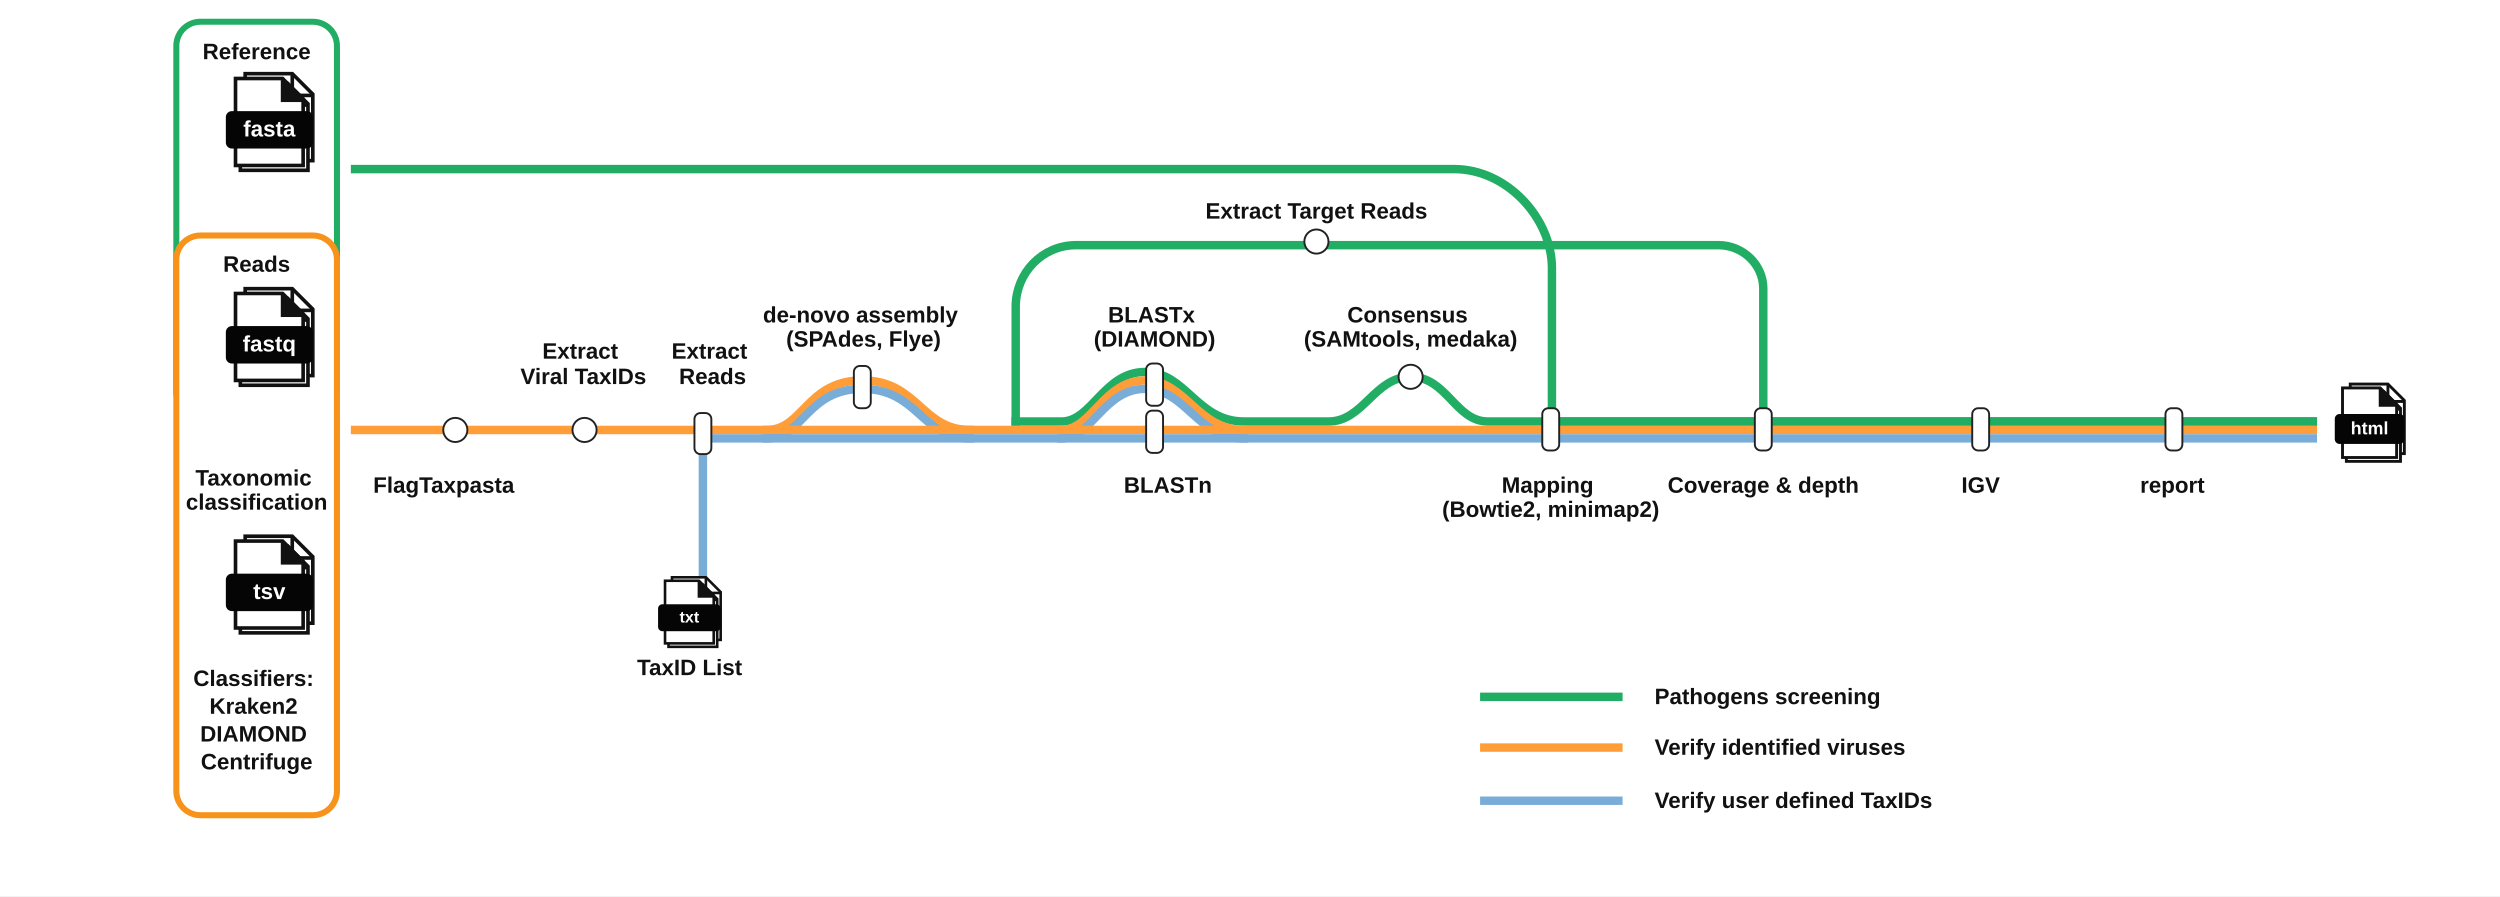
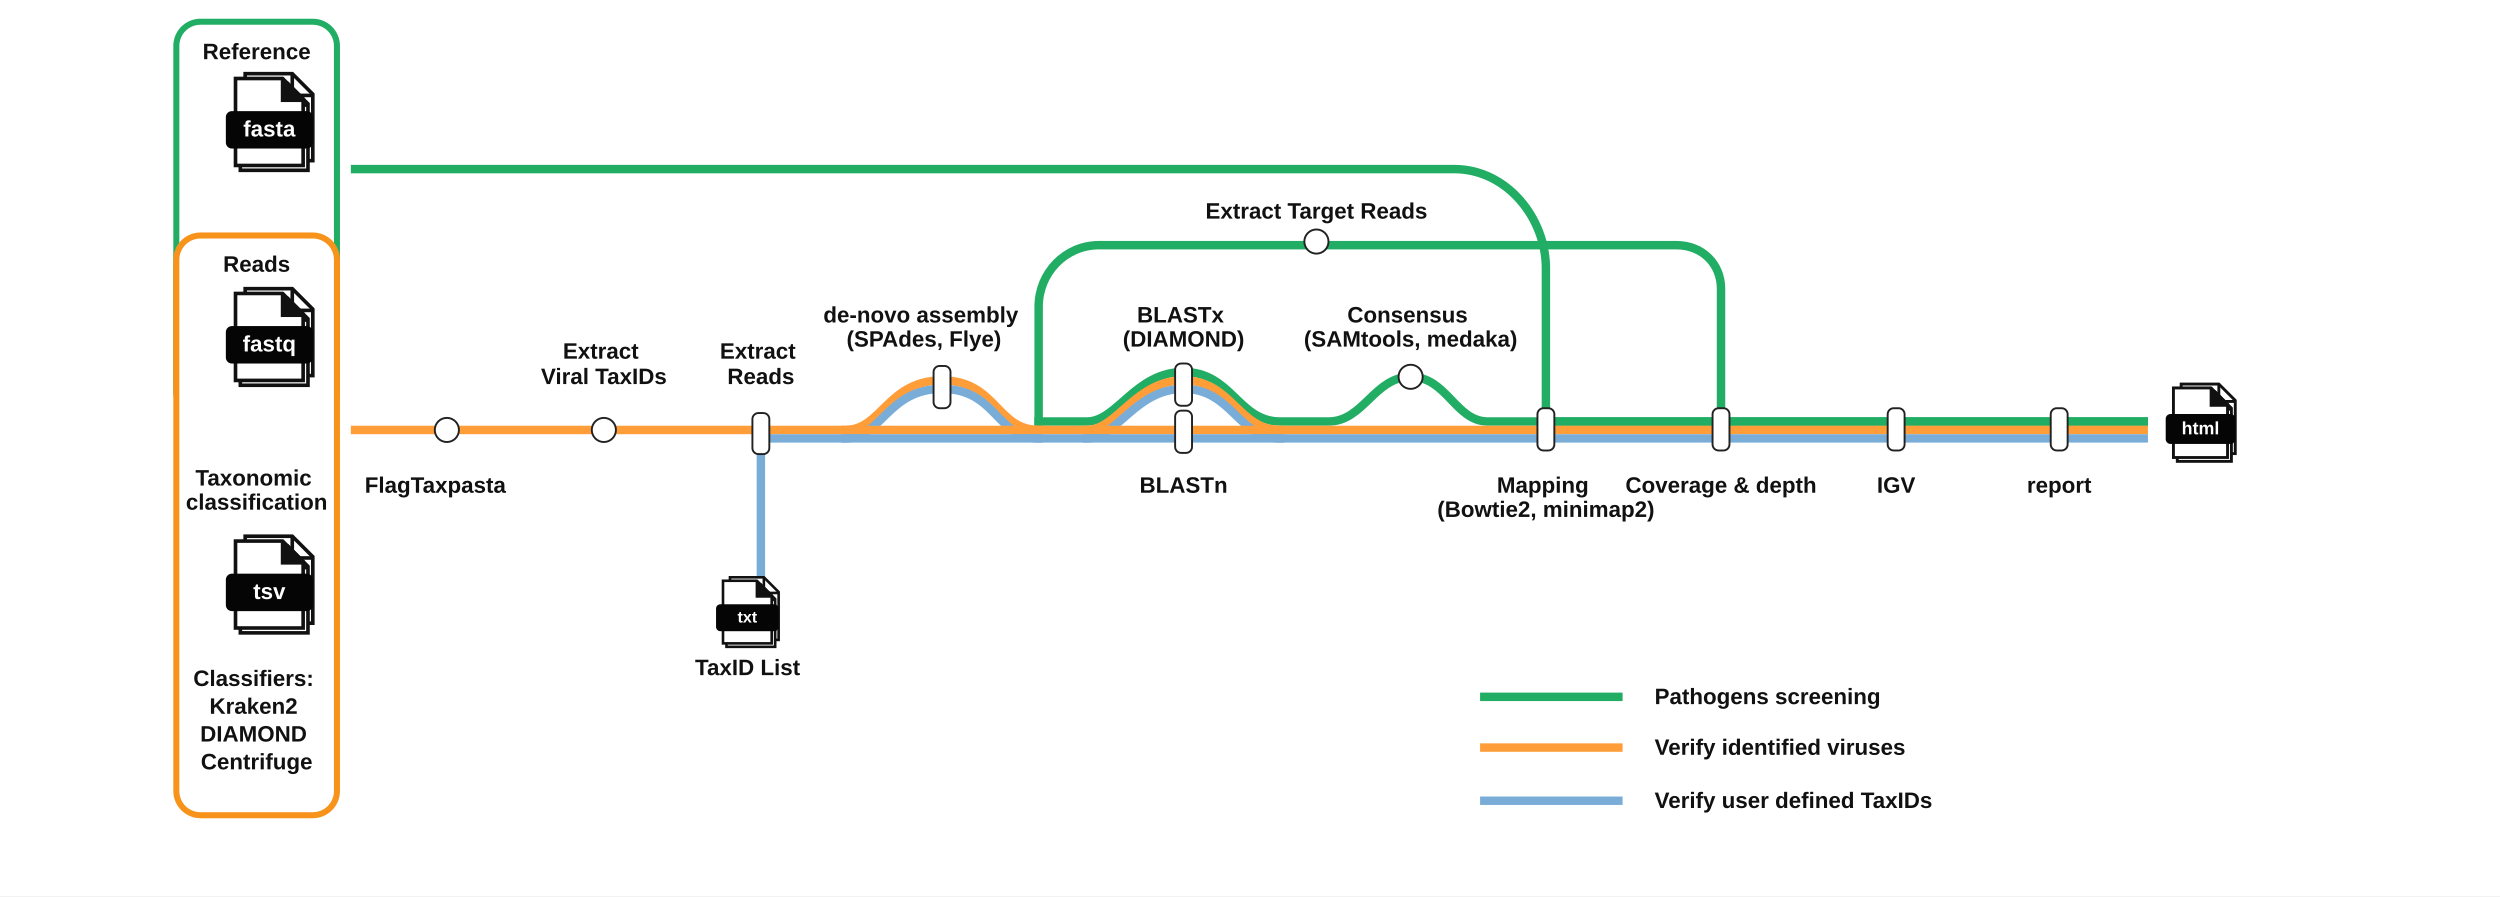
<svg xmlns="http://www.w3.org/2000/svg" width="2070" height="742" viewBox="0 0 2070 742" role="img" aria-labelledby="title desc">
  <defs>
    <style>
      text { font-family:'Maven Pro',Arial,sans-serif; font-size:18.5px; font-weight:700; font-style:normal; font-stretch:normal; fill:#111 }
      .route { fill:none; stroke-width:7; stroke-linecap:square; stroke-linejoin:round }
      .green { stroke:#22ad64 }
      .orange { stroke:#ff9d38 }
      .blue { stroke:#79add8 }
      .station { fill:#fff; stroke:#222; stroke-width:1.6 }
      .interchange { fill:#fff; stroke:#222; stroke-width:1.6 }
      .flow-marker { stroke:#fff; stroke-width:2; filter:drop-shadow(0 0 3px rgba(0,0,0,.35)) }
      .file-format { fill:#fff }
      @media (prefers-reduced-motion: reduce) { .flow-marker { display:none } }
    </style>
    <g id="file-icon">
      <path d="M20 0h39l17 17v55H20z" fill="#fff" stroke="#111" stroke-width="3" />
      <path d="M59 0v18h17" fill="none" stroke="#111" stroke-width="3" />
      <path d="M16 8h39l17 17v55H16z" fill="#fff" stroke="#111" stroke-width="3" />
      <path d="M55 8v18h17" fill="none" stroke="#111" stroke-width="3" />
      <path d="M12 4h39l17 17v55H12z" fill="#fff" stroke="#111" stroke-width="3" />
      <path d="M51 4v18h17" fill="none" stroke="#111" stroke-width="3" />
      <path d="M51 4l17 18H51z" fill="#111" />
      <rect x="4" y="31" width="72" height="31" rx="5" fill="#050505" />
    </g>
  </defs>
  <rect width="2070" height="742" fill="#fff" />
  <rect x="146" y="18" width="133" height="326" rx="20" fill="#fff" stroke="#22ad64" stroke-width="5" />
  <rect x="146" y="195" width="133" height="480" rx="20" fill="#fff" stroke="#f7931a" stroke-width="5" />
  <text class="label bold" x="212.5" y="49" text-anchor="middle">Reference</text>
  <g transform="translate(183 61)">
    <use href="#file-icon" />
    <text class="file-format" x="40" y="52" text-anchor="middle">fasta</text>
  </g>
  <text class="label bold" x="212.5" y="225" text-anchor="middle">Reads</text>
  <g transform="translate(183 239)">
    <use href="#file-icon" />
    <text class="file-format" x="40" y="52" text-anchor="middle">fastq</text>
  </g>
  <text class="label bold" x="212.5" y="402" text-anchor="middle">
    <tspan x="212.5">Taxonomic</tspan>
    <tspan x="212.5" dy="20">classification</tspan>
  </text>
  <g transform="translate(183 444)">
    <use href="#file-icon" />
    <text class="file-format" x="40" y="52" text-anchor="middle">tsv</text>
  </g>
  <text class="label small" x="212.5" y="568" text-anchor="middle">
    <tspan class="bold" x="212.5">Classifiers:</tspan>
    <tspan x="212.5" dy="23">Kraken2</tspan>
    <tspan x="212.5" dy="23">DIAMOND</tspan>
    <tspan x="212.5" dy="23">Centrifuge</tspan>
  </text>
-   <path class="route green" d="M294 140H1204C1248 140 1285 181 1285 222V349H1915" />
-   <path class="route green" d="M841 349V254C841 226 863 203 891 203H1423C1443 203 1460 219 1460 239V349" />
-   <path class="route green" d="M841 349H879C904 349 914 308 948 308S991 349 1030 349H1100C1129 349 1138 312 1168 312S1205 349 1232 349H1915" />
-   <path class="route orange" d="M294 356H635C665 356 668 315 714 315S763 356 803 356H879C904 356 914 315 948 315S991 356 1030 356H1915" />
-   <path class="route blue" d="M582 363H635C665 363 668 322 714 322S763 363 803 363H879C904 363 914 322 948 322S991 363 1030 363H1915" />
-   <path class="route orange" d="M635 356H803" />
-   <path class="route blue" d="M635 363H803" />
-   <path class="route orange" d="M879 356H1030" />
-   <path class="route blue" d="M879 363H1030" />
-   <path class="route blue" d="M582 363V495" />
-   <circle class="station" cx="377" cy="356" r="10" />
-   <circle class="station" cx="484" cy="356" r="10" />
-   <rect class="interchange" x="575" y="342" width="14" height="34" rx="5" />
-   <rect class="interchange" x="707" y="303" width="14" height="35" rx="5" />
-   <rect class="interchange" x="949" y="301" width="14" height="35" rx="5" />
-   <rect class="interchange" x="949" y="340" width="14" height="35" rx="5" />
+   <path class="route green" d="M294 140H1204C1248 140 1280 181 1280 222V349H1775" />
+   <path class="route green" d="M860 349V254C860 226 882 203 910 203H1388C1410 203 1425 219 1425 239V349" />
+   <path class="route green" d="M860 349H900C925 349 940 308 980 308S1025 349 1060 349H1100C1129 349 1138 312 1168 312S1205 349 1232 349H1775" />
+   <path class="route orange" d="M294 356H700C730 356 735 315 780 315S825 356 860 356H900C925 356 940 315 980 315S1025 356 1060 356H1775" />
+   <path class="route blue" d="M630 363H700C730 363 735 322 780 322S825 363 860 363H900C925 363 940 322 980 322S1025 363 1060 363H1775" />
+   <path class="route orange" d="M700 356H860" />
+   <path class="route blue" d="M700 363H860" />
+   <path class="route orange" d="M900 356H1060" />
+   <path class="route blue" d="M900 363H1060" />
+   <path class="route blue" d="M630 363V495" />
+   <circle class="station" cx="370" cy="356" r="10" />
+   <circle class="station" cx="500" cy="356" r="10" />
+   <rect class="interchange" x="623" y="342" width="14" height="34" rx="5" />
+   <rect class="interchange" x="773" y="303" width="14" height="35" rx="5" />
+   <rect class="interchange" x="973" y="301" width="14" height="35" rx="5" />
+   <rect class="interchange" x="973" y="340" width="14" height="35" rx="5" />
  <circle class="station" cx="1090" cy="200" r="10" />
  <circle class="station" cx="1168" cy="312" r="10" />
-   <rect class="interchange" x="1277" y="338" width="14" height="35" rx="5" />
-   <rect class="interchange" x="1453" y="338" width="14" height="35" rx="5" />
-   <rect class="interchange" x="1633" y="338" width="14" height="35" rx="5" />
-   <rect class="interchange" x="1793" y="338" width="14" height="35" rx="5" />
-   <g transform="translate(1930 318) scale(.8)">
+   <rect class="interchange" x="1273" y="338" width="14" height="35" rx="5" />
+   <rect class="interchange" x="1418" y="338" width="14" height="35" rx="5" />
+   <rect class="interchange" x="1563" y="338" width="14" height="35" rx="5" />
+   <rect class="interchange" x="1698" y="338" width="14" height="35" rx="5" />
+   <g transform="translate(1790 318) scale(.8)">
    <use href="#file-icon" />
    <text class="file-format" x="40" y="52" text-anchor="middle">html</text>
  </g>
-   <text class="label side pipeline-name" x="309" y="408">FlagTaxpasta</text>
-   <text class="label bold" x="483" y="297" text-anchor="middle">
-     <tspan x="483">Extract</tspan>
-     <tspan x="483" dy="21">Viral TaxIDs</tspan>
+   <text class="label side pipeline-name" x="302" y="408">FlagTaxpasta</text>
+   <text class="label bold" x="500" y="297" text-anchor="middle">
+     <tspan x="500">Extract</tspan>
+     <tspan x="500" dy="21">Viral TaxIDs</tspan>
  </text>
-   <text class="label bold" x="590" y="297" text-anchor="middle">
-     <tspan x="590">Extract</tspan>
-     <tspan x="590" dy="21">Reads</tspan>
+   <text class="label bold" x="630" y="297" text-anchor="middle">
+     <tspan x="630">Extract</tspan>
+     <tspan x="630" dy="21">Reads</tspan>
  </text>
-   <text class="label" x="715" y="267" text-anchor="middle">
-     <tspan class="bold" x="715">de-novo assembly</tspan>
-     <tspan x="715" dy="20">(SPAdes, Flye)</tspan>
+   <text class="label" x="765" y="267" text-anchor="middle">
+     <tspan class="bold" x="765">de-novo assembly</tspan>
+     <tspan x="765" dy="20">(SPAdes, Flye)</tspan>
  </text>
-   <text class="label" x="956" y="267" text-anchor="middle">
-     <tspan class="bold" x="956">BLASTx</tspan>
-     <tspan x="956" dy="20">(DIAMOND)</tspan>
+   <text class="label" x="980" y="267" text-anchor="middle">
+     <tspan class="bold" x="980">BLASTx</tspan>
+     <tspan x="980" dy="20">(DIAMOND)</tspan>
  </text>
-   <text class="label bold" x="967" y="408" text-anchor="middle">BLASTn</text>
+   <text class="label bold" x="980" y="408" text-anchor="middle">BLASTn</text>
  <text class="label bold" x="1090" y="181" text-anchor="middle">Extract Target Reads</text>
  <text class="label" x="1168" y="267" text-anchor="middle">
    <tspan class="bold" x="1168">Consensus</tspan>
    <tspan x="1168" dy="20">(SAMtools, medaka)</tspan>
  </text>
-   <text class="label" x="1284" y="408" text-anchor="middle">
-     <tspan class="bold" x="1284">Mapping</tspan>
-     <tspan x="1284" dy="20">(Bowtie2, minimap2)</tspan>
+   <text class="label" x="1280" y="408" text-anchor="middle">
+     <tspan class="bold" x="1280">Mapping</tspan>
+     <tspan x="1280" dy="20">(Bowtie2, minimap2)</tspan>
  </text>
-   <text class="label bold" x="1460" y="408" text-anchor="middle">Coverage &amp; depth</text>
-   <text class="label bold" x="1640" y="408" text-anchor="middle">IGV</text>
-   <text class="label side" x="1772" y="408">report</text>
-   <g transform="translate(542 478) scale(.72)">
+   <text class="label bold" x="1425" y="408" text-anchor="middle">Coverage &amp; depth</text>
+   <text class="label bold" x="1570" y="408" text-anchor="middle">IGV</text>
+   <text class="label bold" x="1705" y="408" text-anchor="middle">report</text>
+   <g transform="translate(590 478) scale(.72)">
    <use href="#file-icon" />
    <text class="file-format" x="40" y="52" text-anchor="middle">txt</text>
  </g>
-   <text class="label bold" x="571" y="559" text-anchor="middle">TaxID List</text>
+   <text class="label bold" x="619" y="559" text-anchor="middle">TaxID List</text>
  <path class="route green" d="M1229 577H1340" />
  <path class="route orange" d="M1229 619H1340" />
  <path class="route blue" d="M1229 663H1340" />
  <text class="label bold" x="1370" y="583">Pathogens screening</text>
  <text class="label bold" x="1370" y="625">Verify identified viruses</text>
  <text class="label bold" x="1370" y="669">Verify user defined TaxIDs</text>
  <g aria-label="Animated workflow direction">
    <circle class="flow-marker" r="6" fill="#22ad64" opacity="0">
-       <animateMotion dur="14s" begin="0s" repeatCount="indefinite" keyPoints="0;1;1" keyTimes="0;.422;1" calcMode="linear" path="M294 140H1204C1248 140 1285 181 1285 222V349H1232" />
+       <animateMotion dur="14s" begin="0s" repeatCount="indefinite" keyPoints="0;1;1" keyTimes="0;.422;1" calcMode="linear" path="M294 140H1204C1248 140 1280 181 1280 222V349H1232" />
      <animate attributeName="opacity" dur="14s" begin="0s" repeatCount="indefinite" values="1;1;0;0" keyTimes="0;.418;.422;1" />
    </circle>
    <circle class="flow-marker" r="6" fill="#22ad64" opacity="0">
      <animateMotion dur="14s" begin="0s" repeatCount="indefinite" keyPoints="0;0;1;1" keyTimes="0;.422;.476;1" calcMode="linear" path="M1232 349C1205 349 1198 312 1168 312S1129 349 1100 349" />
      <animate attributeName="opacity" dur="14s" begin="0s" repeatCount="indefinite" values="0;0;1;1;0;0" keyTimes="0;.418;.422;.472;.476;1" />
    </circle>
    <circle class="flow-marker" r="6" fill="#22ad64" opacity="0">
      <animateMotion dur="14s" begin="0s" repeatCount="indefinite" keyPoints="0;0;1;1" keyTimes="0;.422;.476;1" calcMode="linear" path="M1232 349H1100" />
      <animate attributeName="opacity" dur="14s" begin="0s" repeatCount="indefinite" values="0;0;1;1;0;0" keyTimes="0;.418;.422;.472;.476;1" />
    </circle>
    <circle class="flow-marker" r="6" fill="#22ad64" opacity="0">
-       <animateMotion dur="14s" begin="0s" repeatCount="indefinite" keyPoints="0;0;1;1" keyTimes="0;.476;.500;1" calcMode="linear" path="M1100 349H1030" />
-       <animate attributeName="opacity" dur="14s" begin="0s" repeatCount="indefinite" values="0;0;1;1;0;0" keyTimes="0;.472;.476;.496;.500;1" />
+       <animateMotion dur="14s" begin="0s" repeatCount="indefinite" keyPoints="0;0;1;1" keyTimes="0;.476;.490;1" calcMode="linear" path="M1100 349H1060" />
+       <animate attributeName="opacity" dur="14s" begin="0s" repeatCount="indefinite" values="0;0;1;1;0;0" keyTimes="0;.472;.476;.486;.490;1" />
    </circle>
    <circle class="flow-marker" r="6" fill="#22ad64" opacity="0">
-       <animateMotion dur="14s" begin="0s" repeatCount="indefinite" keyPoints="0;0;1;1" keyTimes="0;.500;.574;1" calcMode="linear" path="M1030 349C991 349 982 308 948 308S904 349 879 349H841" />
-       <animate attributeName="opacity" dur="14s" begin="0s" repeatCount="indefinite" values="0;0;1;1;0;0" keyTimes="0;.496;.500;.570;.574;1" />
+       <animateMotion dur="14s" begin="0s" repeatCount="indefinite" keyPoints="0;0;1;1" keyTimes="0;.490;.574;1" calcMode="linear" path="M1060 349C1025 349 1020 308 980 308S925 349 900 349H860" />
+       <animate attributeName="opacity" dur="14s" begin="0s" repeatCount="indefinite" values="0;0;1;1;0;0" keyTimes="0;.486;.490;.570;.574;1" />
    </circle>
    <circle class="flow-marker" r="6" fill="#22ad64" opacity="0">
-       <animateMotion dur="14s" begin="0s" repeatCount="indefinite" keyPoints="0;0;1;1" keyTimes="0;.500;.574;1" calcMode="linear" path="M1030 349H841" />
-       <animate attributeName="opacity" dur="14s" begin="0s" repeatCount="indefinite" values="0;0;1;1;0;0" keyTimes="0;.496;.500;.570;.574;1" />
+       <animateMotion dur="14s" begin="0s" repeatCount="indefinite" keyPoints="0;0;1;1" keyTimes="0;.490;.574;1" calcMode="linear" path="M1060 349H860" />
+       <animate attributeName="opacity" dur="14s" begin="0s" repeatCount="indefinite" values="0;0;1;1;0;0" keyTimes="0;.486;.490;.570;.574;1" />
    </circle>
    <circle class="flow-marker" r="6" fill="#22ad64" opacity="0">
-       <animateMotion dur="14s" begin="0s" repeatCount="indefinite" keyPoints="0;0;1" keyTimes="0;.574;1" calcMode="linear" path="M841 349V254C841 226 863 203 891 203H1423C1443 203 1460 219 1460 239V349H1915" />
+       <animateMotion dur="14s" begin="0s" repeatCount="indefinite" keyPoints="0;0;1" keyTimes="0;.574;1" calcMode="linear" path="M860 349V254C860 226 882 203 910 203H1388C1410 203 1425 219 1425 239V349H1775" />
      <animate attributeName="opacity" dur="14s" begin="0s" repeatCount="indefinite" values="0;0;1;1" keyTimes="0;.570;.574;1" />
    </circle>
    <circle class="flow-marker" r="6" fill="#ff9d38" opacity="0">
-       <animateMotion dur="14s" begin="0s" repeatCount="indefinite" keyPoints="0;1;1" keyTimes="0;.205;1" calcMode="linear" path="M294 356H635" />
-       <animate attributeName="opacity" dur="14s" begin="0s" repeatCount="indefinite" values="1;1;0;0" keyTimes="0;.201;.205;1" />
+       <animateMotion dur="14s" begin="0s" repeatCount="indefinite" keyPoints="0;1;1" keyTimes="0;.245;1" calcMode="linear" path="M294 356H700" />
+       <animate attributeName="opacity" dur="14s" begin="0s" repeatCount="indefinite" values="1;1;0;0" keyTimes="0;.241;.245;1" />
    </circle>
    <circle class="flow-marker" r="6" fill="#ff9d38" opacity="0">
-       <animateMotion dur="14s" begin="0s" repeatCount="indefinite" keyPoints="0;0;1;1" keyTimes="0;.205;.319;1" calcMode="linear" path="M635 356C665 356 668 315 714 315S763 356 803 356" />
-       <animate attributeName="opacity" dur="14s" begin="0s" repeatCount="indefinite" values="0;0;1;1;0;0" keyTimes="0;.201;.205;.315;.319;1" />
+       <animateMotion dur="14s" begin="0s" repeatCount="indefinite" keyPoints="0;0;1;1" keyTimes="0;.245;.353;1" calcMode="linear" path="M700 356C730 356 735 315 780 315S825 356 860 356" />
+       <animate attributeName="opacity" dur="14s" begin="0s" repeatCount="indefinite" values="0;0;1;1;0;0" keyTimes="0;.241;.245;.349;.353;1" />
    </circle>
    <circle class="flow-marker" r="6" fill="#ff9d38" opacity="0">
-       <animateMotion dur="14s" begin="0s" repeatCount="indefinite" keyPoints="0;0;1;1" keyTimes="0;.205;.319;1" calcMode="linear" path="M635 356H803" />
-       <animate attributeName="opacity" dur="14s" begin="0s" repeatCount="indefinite" values="0;0;1;1;0;0" keyTimes="0;.201;.205;.315;.319;1" />
+       <animateMotion dur="14s" begin="0s" repeatCount="indefinite" keyPoints="0;0;1;1" keyTimes="0;.245;.353;1" calcMode="linear" path="M700 356H860" />
+       <animate attributeName="opacity" dur="14s" begin="0s" repeatCount="indefinite" values="0;0;1;1;0;0" keyTimes="0;.241;.245;.349;.353;1" />
    </circle>
    <circle class="flow-marker" r="6" fill="#ff9d38" opacity="0">
-       <animateMotion dur="14s" begin="0s" repeatCount="indefinite" keyPoints="0;0;1;1" keyTimes="0;.319;.365;1" calcMode="linear" path="M803 356H879" />
-       <animate attributeName="opacity" dur="14s" begin="0s" repeatCount="indefinite" values="0;0;1;1;0;0" keyTimes="0;.315;.319;.361;.365;1" />
+       <animateMotion dur="14s" begin="0s" repeatCount="indefinite" keyPoints="0;0;1;1" keyTimes="0;.353;.380;1" calcMode="linear" path="M860 356H900" />
+       <animate attributeName="opacity" dur="14s" begin="0s" repeatCount="indefinite" values="0;0;1;1;0;0" keyTimes="0;.349;.353;.376;.380;1" />
    </circle>
    <circle class="flow-marker" r="6" fill="#ff9d38" opacity="0">
-       <animateMotion dur="14s" begin="0s" repeatCount="indefinite" keyPoints="0;0;1" keyTimes="0;.365;1" calcMode="linear" path="M879 356C904 356 914 315 948 315S991 356 1030 356H1915" />
-       <animate attributeName="opacity" dur="14s" begin="0s" repeatCount="indefinite" values="0;0;1;1" keyTimes="0;.361;.365;1" />
+       <animateMotion dur="14s" begin="0s" repeatCount="indefinite" keyPoints="0;0;1" keyTimes="0;.380;1" calcMode="linear" path="M900 356C925 356 940 315 980 315S1025 356 1060 356H1775" />
+       <animate attributeName="opacity" dur="14s" begin="0s" repeatCount="indefinite" values="0;0;1;1" keyTimes="0;.376;.380;1" />
    </circle>
    <circle class="flow-marker" r="6" fill="#ff9d38" opacity="0">
-       <animateMotion dur="14s" begin="0s" repeatCount="indefinite" keyPoints="0;0;1" keyTimes="0;.365;1" calcMode="linear" path="M879 356H1915" />
-       <animate attributeName="opacity" dur="14s" begin="0s" repeatCount="indefinite" values="0;0;1;1" keyTimes="0;.361;.365;1" />
+       <animateMotion dur="14s" begin="0s" repeatCount="indefinite" keyPoints="0;0;1" keyTimes="0;.380;1" calcMode="linear" path="M900 356H1775" />
+       <animate attributeName="opacity" dur="14s" begin="0s" repeatCount="indefinite" values="0;0;1;1" keyTimes="0;.376;.380;1" />
    </circle>
    <circle class="flow-marker" r="6" fill="#79add8" opacity="0">
-       <animateMotion dur="14s" begin="0s" repeatCount="indefinite" keyPoints="0;1;1" keyTimes="0;.123;1" calcMode="linear" path="M582 495V363H635" />
-       <animate attributeName="opacity" dur="14s" begin="0s" repeatCount="indefinite" values="1;1;0;0" keyTimes="0;.119;.123;1" />
+       <animateMotion dur="14s" begin="0s" repeatCount="indefinite" keyPoints="0;1;1" keyTimes="0;.135;1" calcMode="linear" path="M630 495V363H700" />
+       <animate attributeName="opacity" dur="14s" begin="0s" repeatCount="indefinite" values="1;1;0;0" keyTimes="0;.131;.135;1" />
    </circle>
    <circle class="flow-marker" r="6" fill="#79add8" opacity="0">
-       <animateMotion dur="14s" begin="0s" repeatCount="indefinite" keyPoints="0;0;1;1" keyTimes="0;.123;.249;1" calcMode="linear" path="M635 363C665 363 668 322 714 322S763 363 803 363" />
-       <animate attributeName="opacity" dur="14s" begin="0s" repeatCount="indefinite" values="0;0;1;1;0;0" keyTimes="0;.119;.123;.245;.249;1" />
+       <animateMotion dur="14s" begin="0s" repeatCount="indefinite" keyPoints="0;0;1;1" keyTimes="0;.135;.261;1" calcMode="linear" path="M700 363C730 363 735 322 780 322S825 363 860 363" />
+       <animate attributeName="opacity" dur="14s" begin="0s" repeatCount="indefinite" values="0;0;1;1;0;0" keyTimes="0;.131;.135;.257;.261;1" />
    </circle>
    <circle class="flow-marker" r="6" fill="#79add8" opacity="0">
-       <animateMotion dur="14s" begin="0s" repeatCount="indefinite" keyPoints="0;0;1;1" keyTimes="0;.123;.249;1" calcMode="linear" path="M635 363H803" />
-       <animate attributeName="opacity" dur="14s" begin="0s" repeatCount="indefinite" values="0;0;1;1;0;0" keyTimes="0;.119;.123;.245;.249;1" />
+       <animateMotion dur="14s" begin="0s" repeatCount="indefinite" keyPoints="0;0;1;1" keyTimes="0;.135;.261;1" calcMode="linear" path="M700 363H860" />
+       <animate attributeName="opacity" dur="14s" begin="0s" repeatCount="indefinite" values="0;0;1;1;0;0" keyTimes="0;.131;.135;.257;.261;1" />
    </circle>
    <circle class="flow-marker" r="6" fill="#79add8" opacity="0">
-       <animateMotion dur="14s" begin="0s" repeatCount="indefinite" keyPoints="0;0;1;1" keyTimes="0;.249;.299;1" calcMode="linear" path="M803 363H879" />
-       <animate attributeName="opacity" dur="14s" begin="0s" repeatCount="indefinite" values="0;0;1;1;0;0" keyTimes="0;.245;.249;.295;.299;1" />
+       <animateMotion dur="14s" begin="0s" repeatCount="indefinite" keyPoints="0;0;1;1" keyTimes="0;.261;.293;1" calcMode="linear" path="M860 363H900" />
+       <animate attributeName="opacity" dur="14s" begin="0s" repeatCount="indefinite" values="0;0;1;1;0;0" keyTimes="0;.257;.261;.289;.293;1" />
    </circle>
    <circle class="flow-marker" r="6" fill="#79add8" opacity="0">
-       <animateMotion dur="14s" begin="0s" repeatCount="indefinite" keyPoints="0;0;1" keyTimes="0;.299;1" calcMode="linear" path="M879 363C904 363 914 322 948 322S991 363 1030 363H1915" />
-       <animate attributeName="opacity" dur="14s" begin="0s" repeatCount="indefinite" values="0;0;1;1" keyTimes="0;.295;.299;1" />
+       <animateMotion dur="14s" begin="0s" repeatCount="indefinite" keyPoints="0;0;1" keyTimes="0;.293;1" calcMode="linear" path="M900 363C925 363 940 322 980 322S1025 363 1060 363H1775" />
+       <animate attributeName="opacity" dur="14s" begin="0s" repeatCount="indefinite" values="0;0;1;1" keyTimes="0;.289;.293;1" />
    </circle>
    <circle class="flow-marker" r="6" fill="#79add8" opacity="0">
-       <animateMotion dur="14s" begin="0s" repeatCount="indefinite" keyPoints="0;0;1" keyTimes="0;.299;1" calcMode="linear" path="M879 363H1915" />
-       <animate attributeName="opacity" dur="14s" begin="0s" repeatCount="indefinite" values="0;0;1;1" keyTimes="0;.295;.299;1" />
+       <animateMotion dur="14s" begin="0s" repeatCount="indefinite" keyPoints="0;0;1" keyTimes="0;.293;1" calcMode="linear" path="M900 363H1775" />
+       <animate attributeName="opacity" dur="14s" begin="0s" repeatCount="indefinite" values="0;0;1;1" keyTimes="0;.289;.293;1" />
    </circle>
  </g>
</svg>
